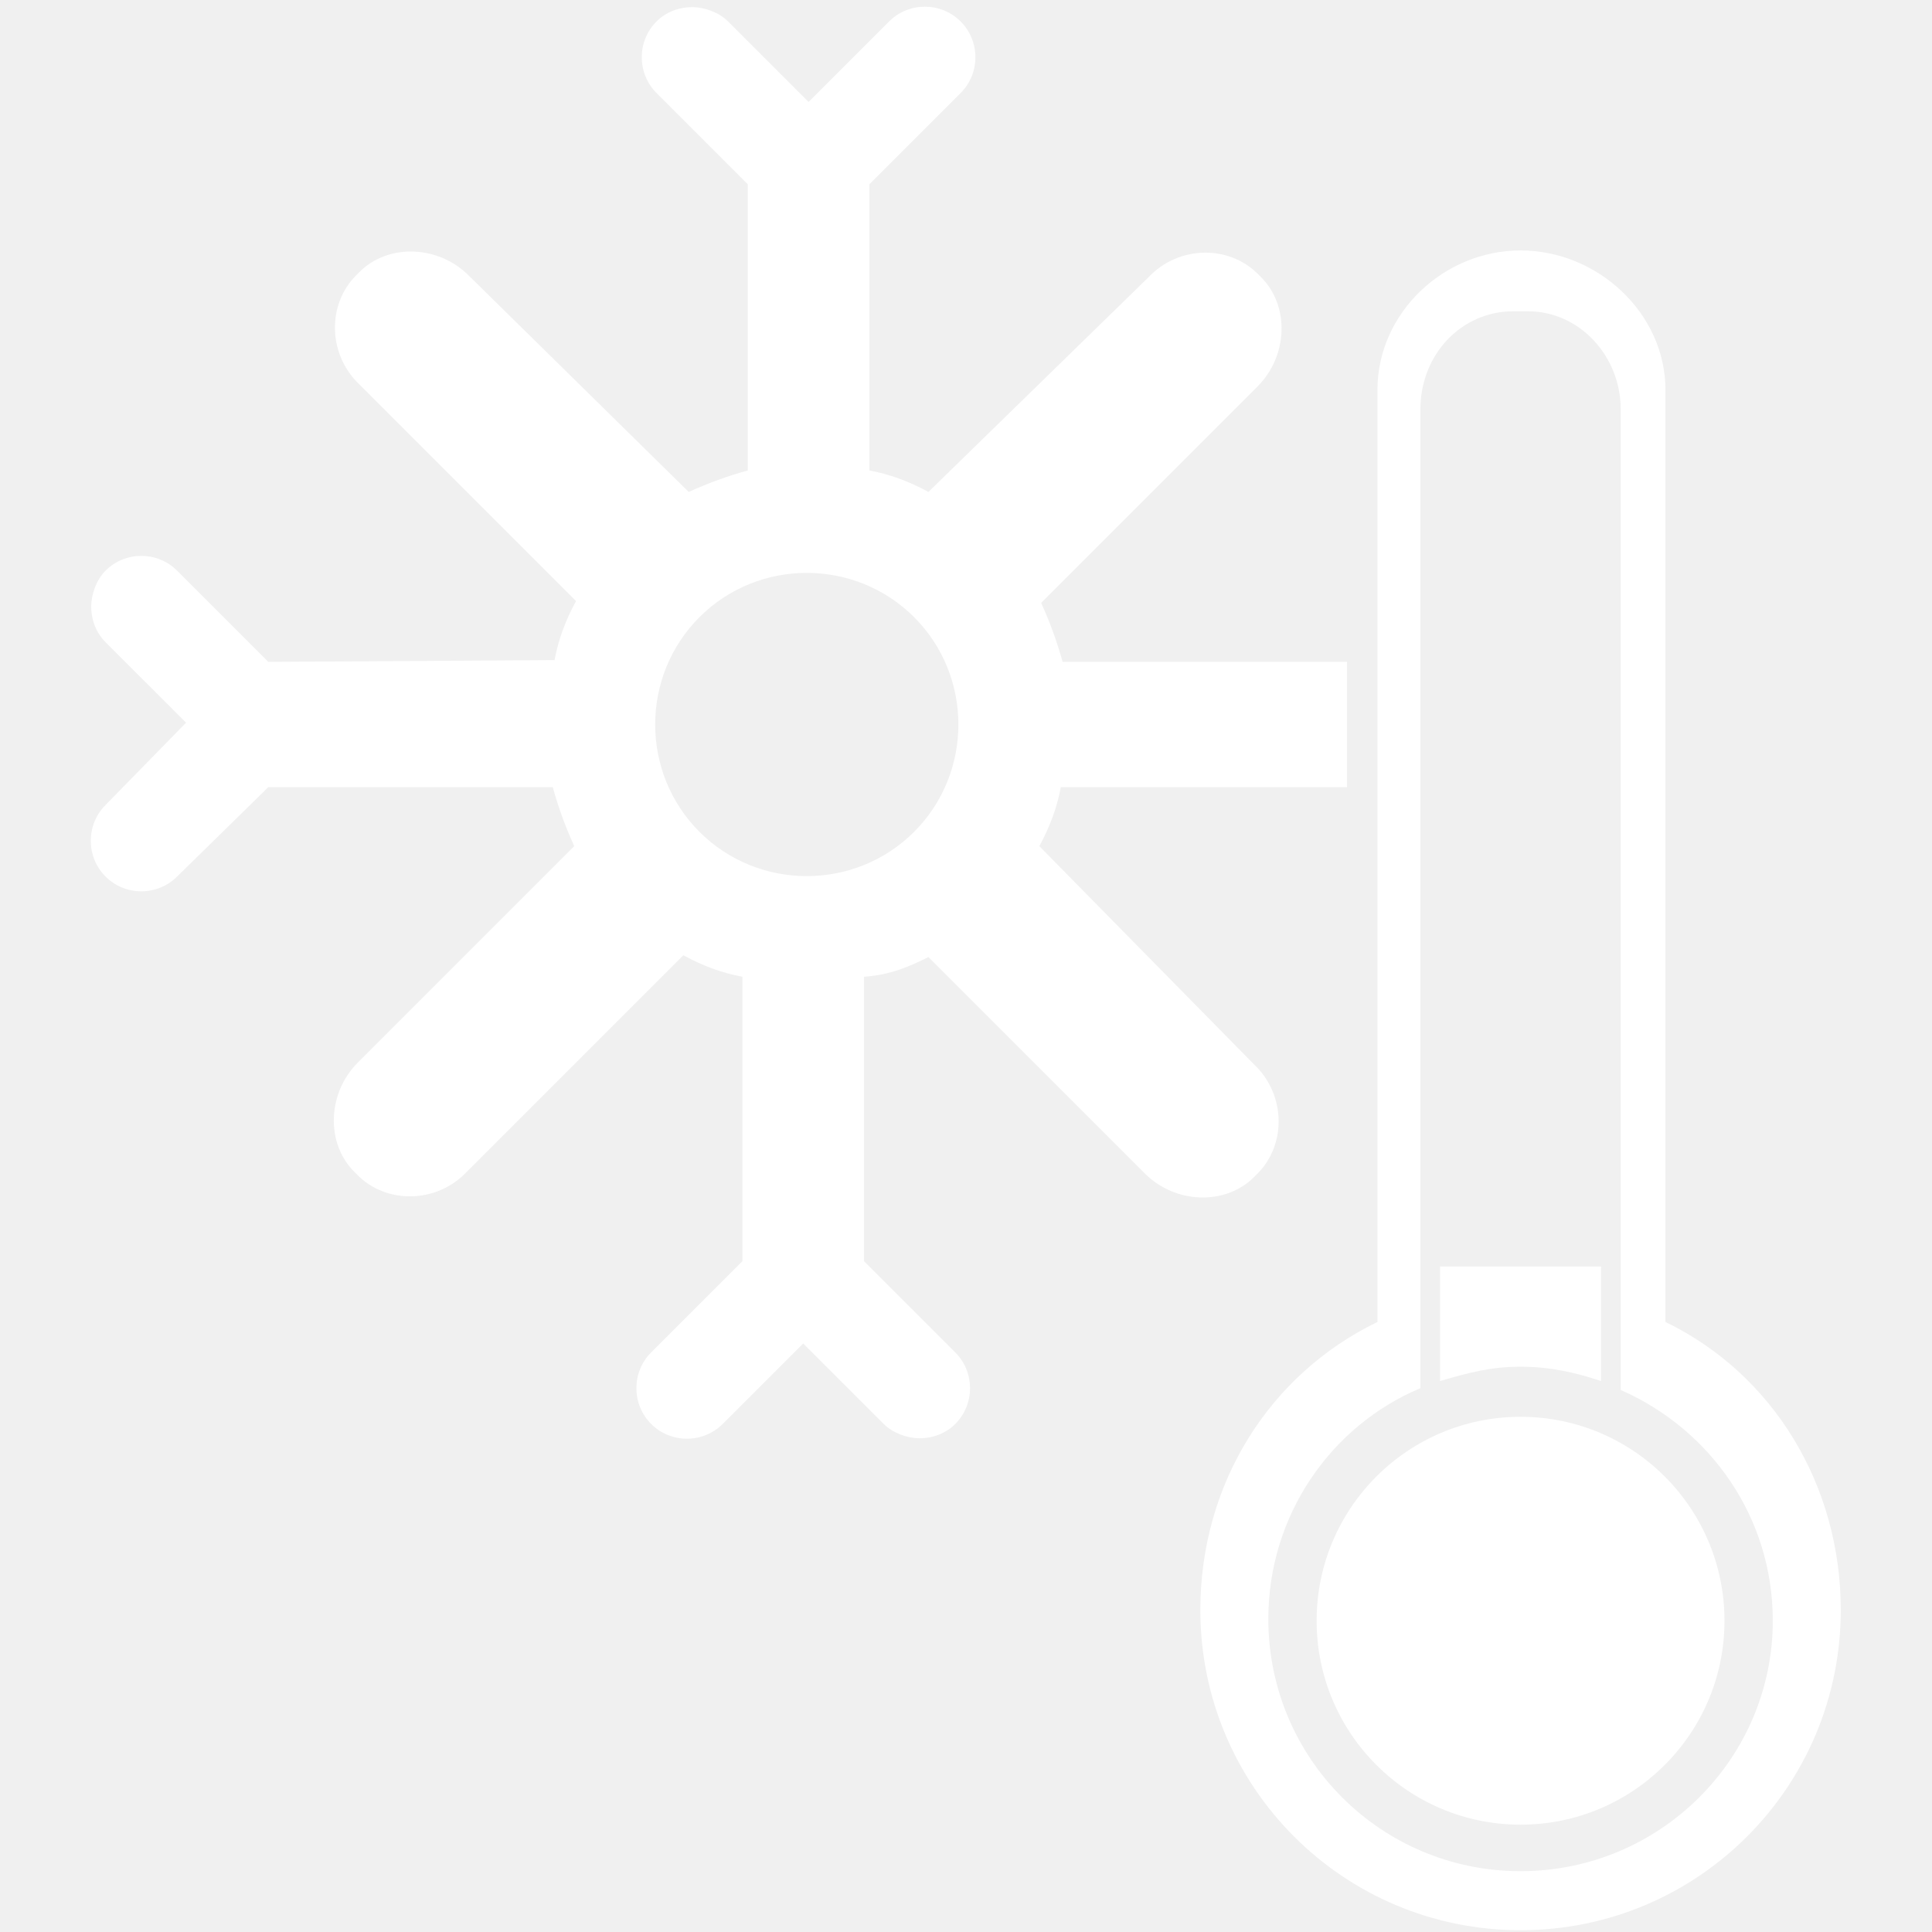
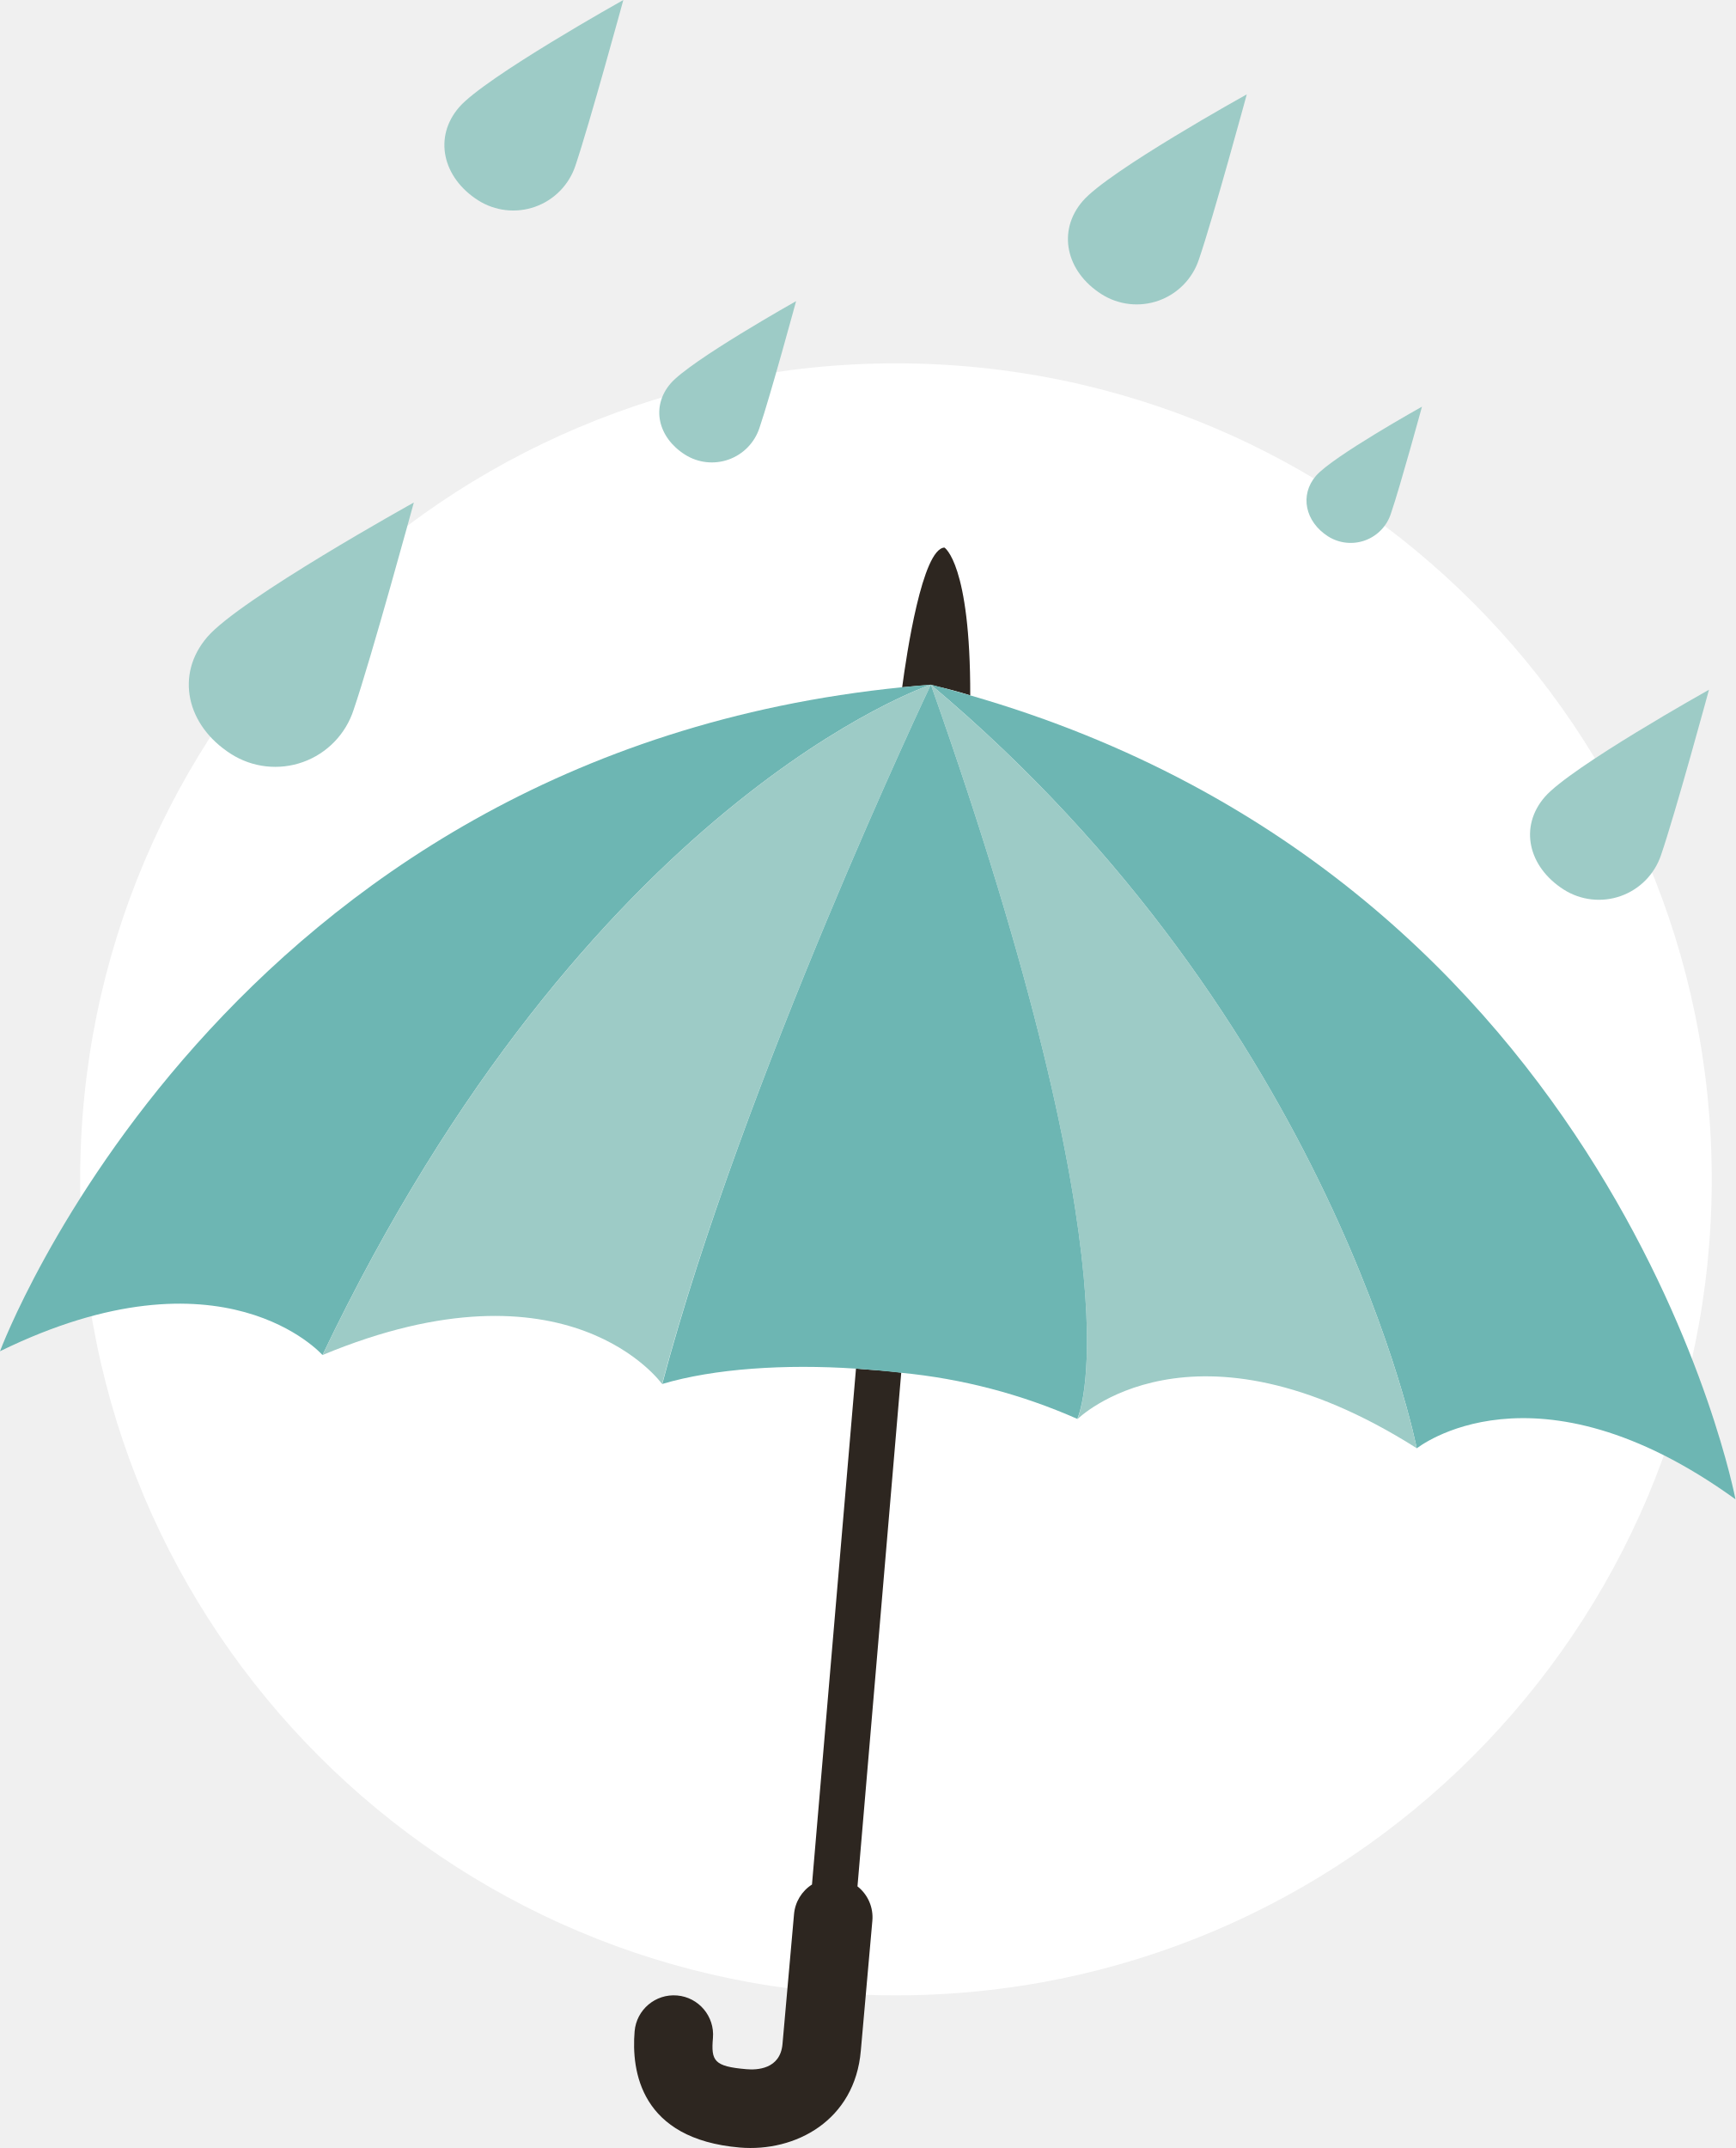
- <svg xmlns="http://www.w3.org/2000/svg" version="1.1" id="Layer_1" x="0px" y="0px" viewBox="0 0 108 108" style="enable-background:new 0 0 108 108;" xml:space="preserve">
-   <style type="text/css">
- 	.st0{display:none;fill:#FFFFFF;}
- 	.st1{fill:#FFFFFF;}
- </style>
-   <rect y="0.4" class="st0" width="108" height="108" />
-   <path class="st1" d="M51.9,53.5L64,65.6c1.7,1.7,4.5,1.8,6.1,0.2l0.2-0.2c1.6-1.6,1.6-4.4-0.2-6.1l-12-12.2c0.6-1.1,1-2.2,1.2-3.3  h16v-7H59.4c-0.3-1.1-0.7-2.2-1.2-3.3l12.1-12.1c1.7-1.7,1.8-4.5,0.2-6.1l-0.2-0.2c-1.6-1.6-4.4-1.6-6.1,0.2l-12.3,12  c-1.1-0.6-2.2-1-3.3-1.2v-16l5.1-5.1c1.1-1.1,1.1-2.9,0-4s-2.9-1.1-4,0l-4.5,4.5l-4.5-4.5c-0.5-0.5-1.3-0.8-2-0.8  c-0.8,0-1.5,0.3-2,0.8c-1.1,1.1-1.1,2.9,0,4l5.1,5.1v16c-1.1,0.3-2.2,0.7-3.3,1.2L26.2,15.4c-1.7-1.7-4.5-1.8-6.1-0.2l-0.2,0.2  c-1.6,1.6-1.6,4.4,0.2,6.1l12.1,12.1c-0.6,1.1-1,2.2-1.2,3.3L15,37l-5.1-5.1c-1.1-1.1-2.9-1.1-4,0c-0.5,0.5-0.8,1.3-0.8,2  c0,0.8,0.3,1.5,0.8,2l4.5,4.5L5.9,45c-1.1,1.1-1.1,2.9,0,4s2.9,1.1,4,0l5.1-5h15.9c0.3,1.1,0.7,2.2,1.2,3.3L20,59.4  c-1.7,1.7-1.8,4.5-0.2,6.1l0.2,0.2c1.6,1.6,4.4,1.6,6.1-0.2l12.1-12.1c1.1,0.6,2.2,1,3.3,1.2v15.9l-5.1,5.1c-1.1,1.1-1.1,2.9,0,4  s2.9,1.1,4,0l4.5-4.5l4.5,4.5c0.5,0.5,1.3,0.8,2,0.8c0.8,0,1.5-0.3,2-0.8c1.1-1.1,1.1-2.9,0-4l-5.1-5.1V54.6  C49.8,54.5,50.9,54,51.9,53.5z M39.1,46.5c-3.3-3.3-3.3-8.7,0-12s8.7-3.3,12,0s3.3,8.7,0,12S42.4,49.8,39.1,46.5z" />
-   <path class="st1" d="M93.1,73.9V21.8c0-4.3-3.8-7.8-8.1-7.8s-8,3.5-8,7.8v52.1c-6,2.9-9.9,9-9.9,16.1c0,9.9,8,17.9,17.9,17.9  s17.9-8,17.9-17.9C102.9,83,99.1,76.8,93.1,73.9z M85,104.6c-7.8,0-14.1-6.3-14.1-14.1c0-5.8,3.5-10.8,8.5-12.9V22.9  c0-3.1,2.3-5.5,5.2-5.5h0.8c2.9,0,5.2,2.5,5.2,5.5v54.8c5,2.2,8.5,7.1,8.5,12.9C99.1,98.3,92.8,104.6,85,104.6z" />
-   <circle class="st1" cx="85" cy="90.6" r="11.4" />
-   <path class="st1" d="M89.5,77.2v-6.4h-9v6.4c1.7-0.5,2.9-0.8,4.5-0.8S88,76.7,89.5,77.2z" />
+ <svg xmlns="http://www.w3.org/2000/svg" viewBox="0 0 150.68 186.45">
+   <defs>
+     <style>.cls-1{fill:#fff;}.cls-2{fill:#2d2620;}.cls-3{fill:#6db6b3;}.cls-4{fill:#9dcbc6;}</style>
+   </defs>
+   <g id="Layer_2" data-name="Layer 2">
+     <g id="Capa_1" data-name="Capa 1">
+       <circle class="cls-1" cx="77.79" cy="102.37" r="70.83" />
+       <path class="cls-2" d="M74.32,118.8,70.5,163.58a3.4,3.4,0,0,0-1.56,2.58l-1,11.26c-.19,2.21-2.25,2.27-3.13,2.19-2.83-.24-3.08-.73-2.91-2.71a3.41,3.41,0,1,0-6.8-.58c-.29,3.45.5,9.35,9.13,10.09,4.83.41,10-2.35,10.51-8.41l1-11.26a3.41,3.41,0,0,0-1.29-3l3.8-44.6C77,119,75.64,118.89,74.32,118.8Z" />
+       <path class="cls-2" d="M84.24,60.36C84.26,48.91,82,47.53,82,47.53c-1.92.1-3.29,9.26-3.67,12.13.81-.08,1.63-.16,2.45-.22C82,59.73,83.12,60,84.24,60.36Z" />
+       <path class="cls-3" d="M80.82,59.43c-.83.06-1.64.14-2.45.22C19.26,65.56,0,117.29,0,117.29c19.37-9.48,28,.33,28,.33C51.11,69.27,80.82,59.43,80.82,59.43Z" />
+       <path class="cls-3" d="M84.24,60.36c-1.13-.32-2.26-.64-3.42-.93,35,29.38,42.19,66.29,42.19,66.29s10.19-8.21,27.67,4.42C150.68,130.14,140.57,76.56,84.24,60.36Z" />
+       <path class="cls-4" d="M80.82,59.43c18.45,52.1,12.71,63.77,12.71,63.77s9.92-9.88,29.48,2.51C123,125.72,115.85,88.82,80.82,59.43Z" />
+       <path class="cls-4" d="M80.82,59.43S51.11,69.27,28,117.62c21.38-8.9,29.48,2.51,29.48,2.51C64.48,93.82,80.82,59.43,80.82,59.43Z" />
+       <path class="cls-3" d="M80.82,59.43S64.48,93.82,57.5,120.13c4.52-1.34,10.65-1.74,16.82-1.33,1.31.09,2.63.21,3.93.36a49.58,49.58,0,0,1,15.28,4S99.27,111.53,80.82,59.43Z" />
+       <path class="cls-4" d="M94,17.46c-2.23,2.59-1.45,6.11,1.63,8.07a5.69,5.69,0,0,0,8.46-3c1.24-3.61,4.16-14.34,4.16-14.34S96.22,14.86,94,17.46Z" />
+       <path class="cls-4" d="M58.22,33.29c-1.71,2-1.11,4.67,1.25,6.17a4.35,4.35,0,0,0,6.47-2.32c.94-2.76,3.18-11,3.18-11S59.93,31.3,58.22,33.29Z" />
+       <path class="cls-4" d="M18,55.29c-2.81,3.26-1.82,7.68,2.05,10.15A7.15,7.15,0,0,0,30.7,61.62c1.55-4.53,5.23-18,5.23-18S20.82,52,18,55.29Z" />
+       <path class="cls-4" d="M115.31,46.56a3.67,3.67,0,0,0,5.46-2c.8-2.33,2.69-9.26,2.69-9.26s-7.76,4.33-9.2,6S113.32,45.29,115.31,46.56Z" />
+       <path class="cls-4" d="M135.76,77.21a5.69,5.69,0,0,0,8.46-3c1.24-3.61,4.16-14.34,4.16-14.34s-12,6.71-14.25,9.3S132.68,75.24,135.76,77.21Z" />
+       <path class="cls-4" d="M41.5,17.38a5.69,5.69,0,0,0,8.46-3C51.19,10.73,54.12,0,54.12,0s-12,6.71-14.25,9.3S38.42,15.41,41.5,17.38Z" />
+     </g>
+   </g>
</svg>
